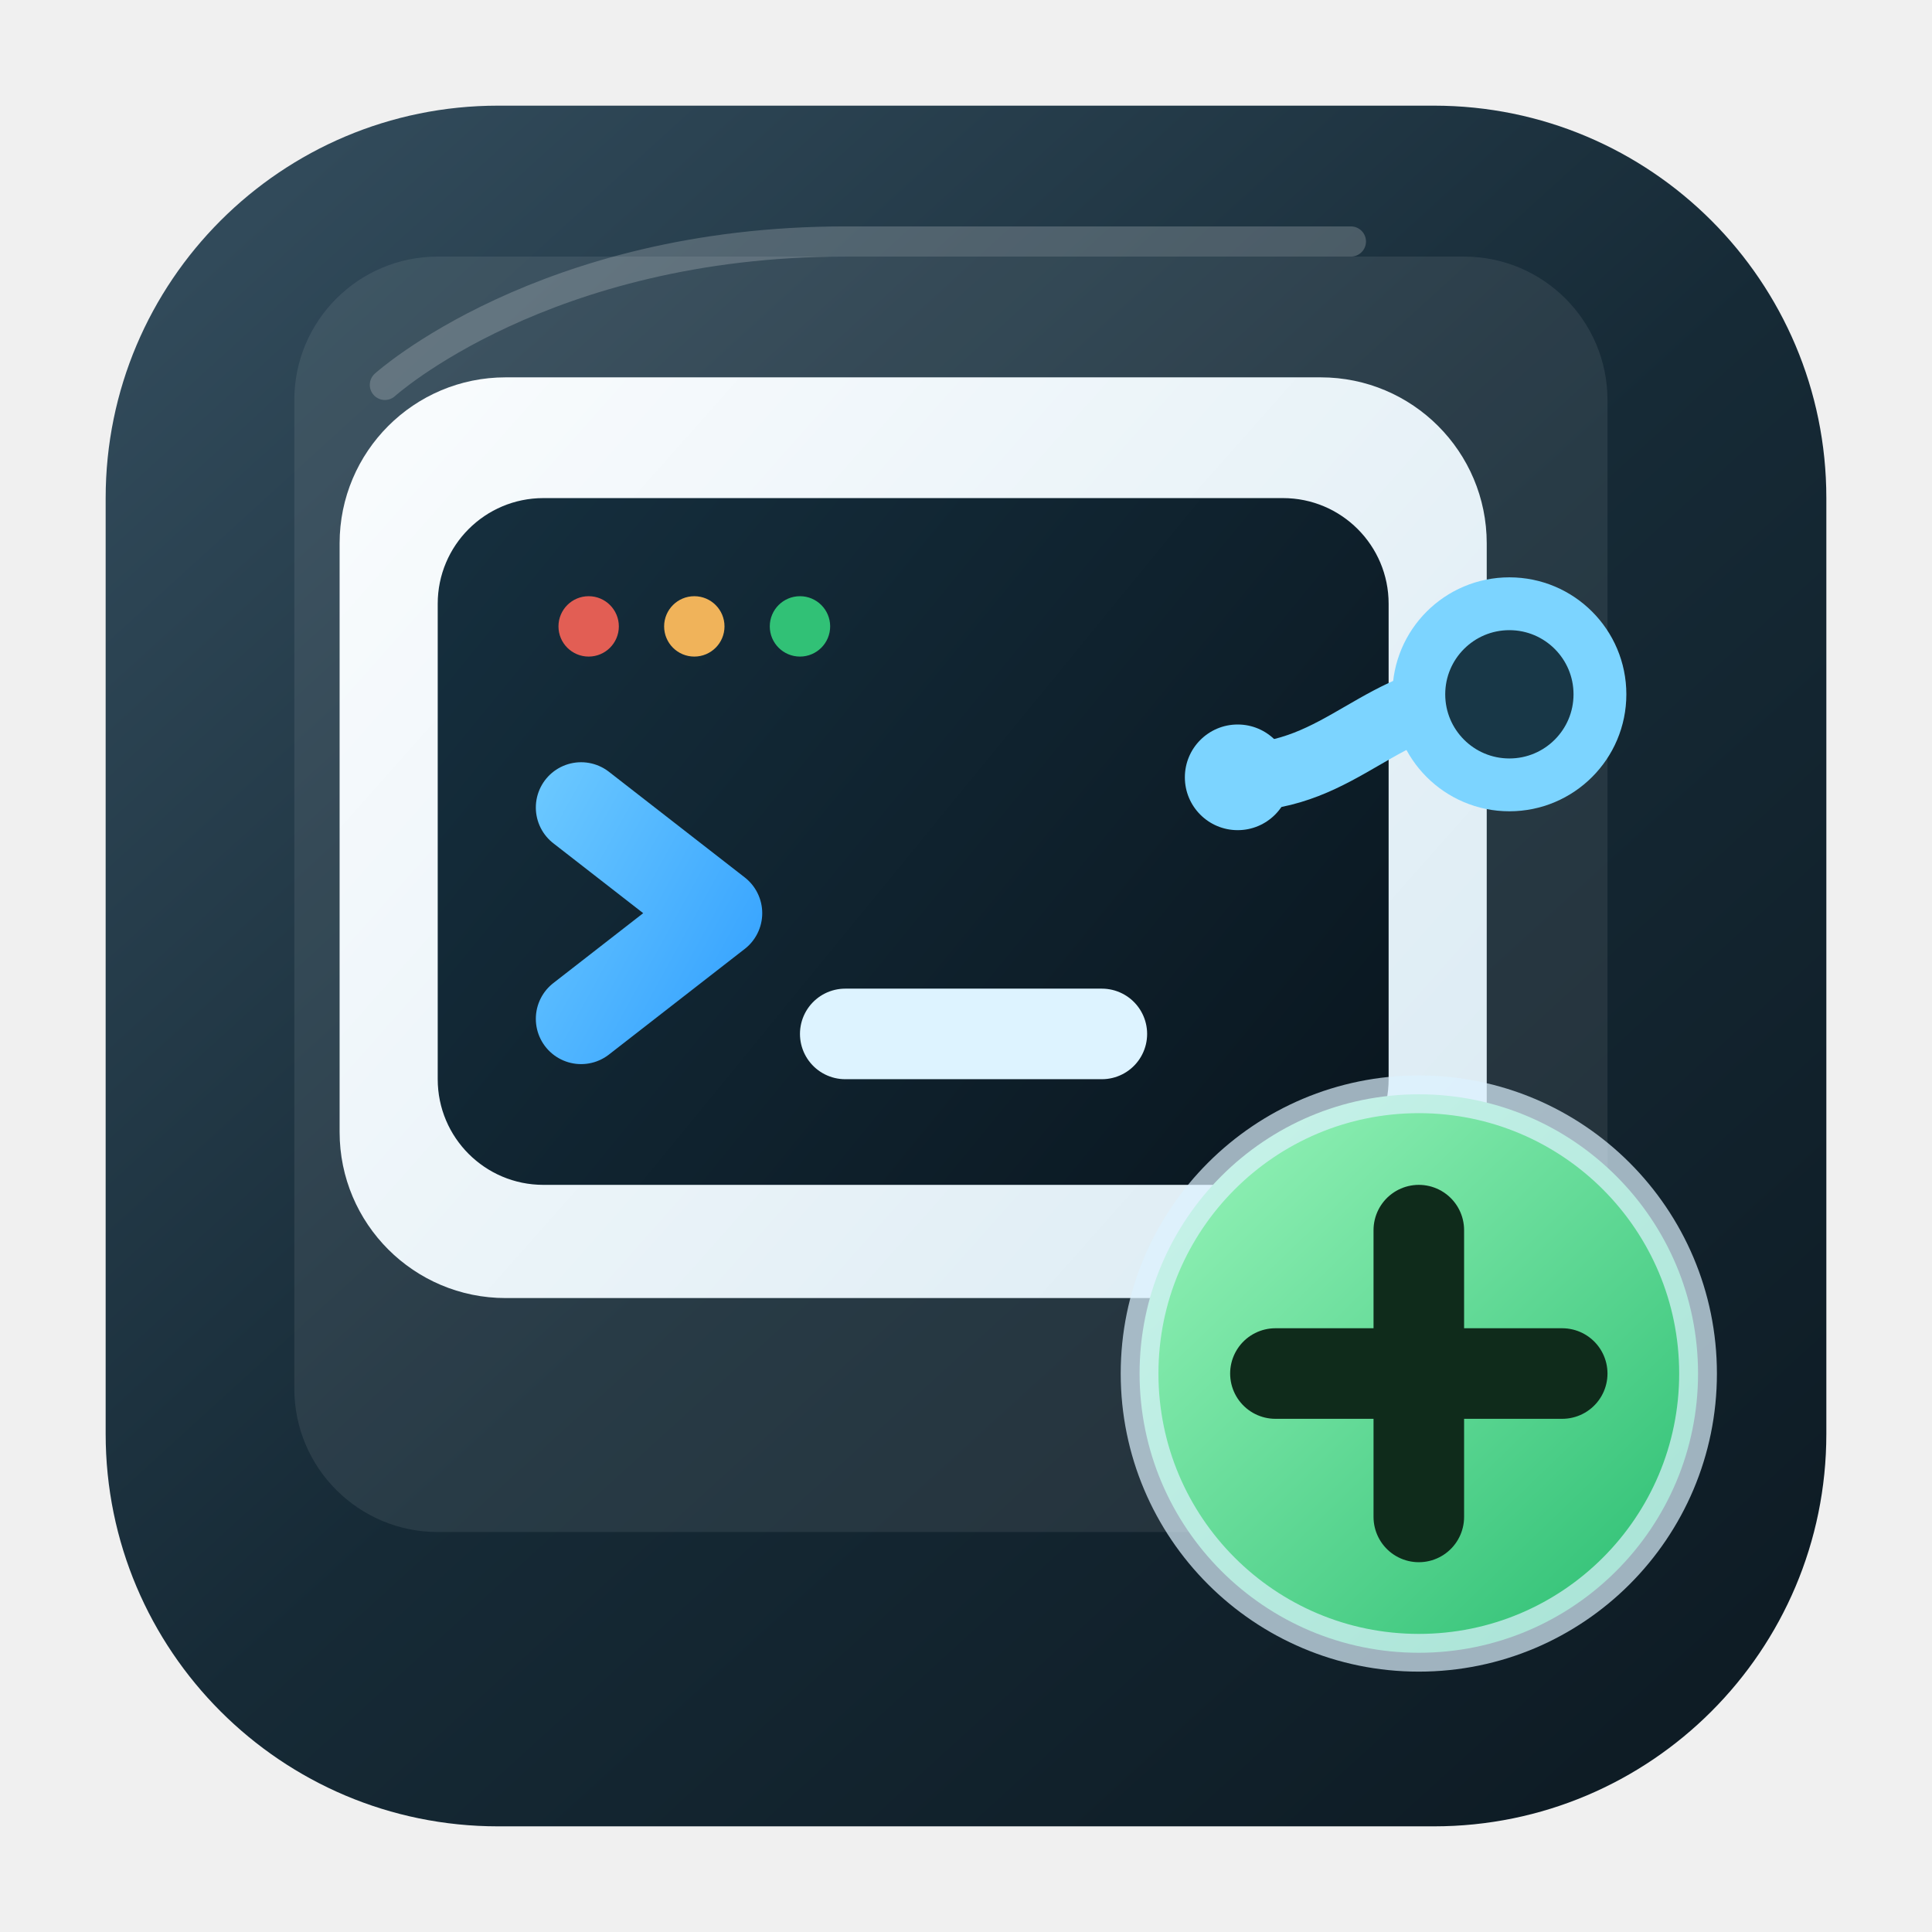
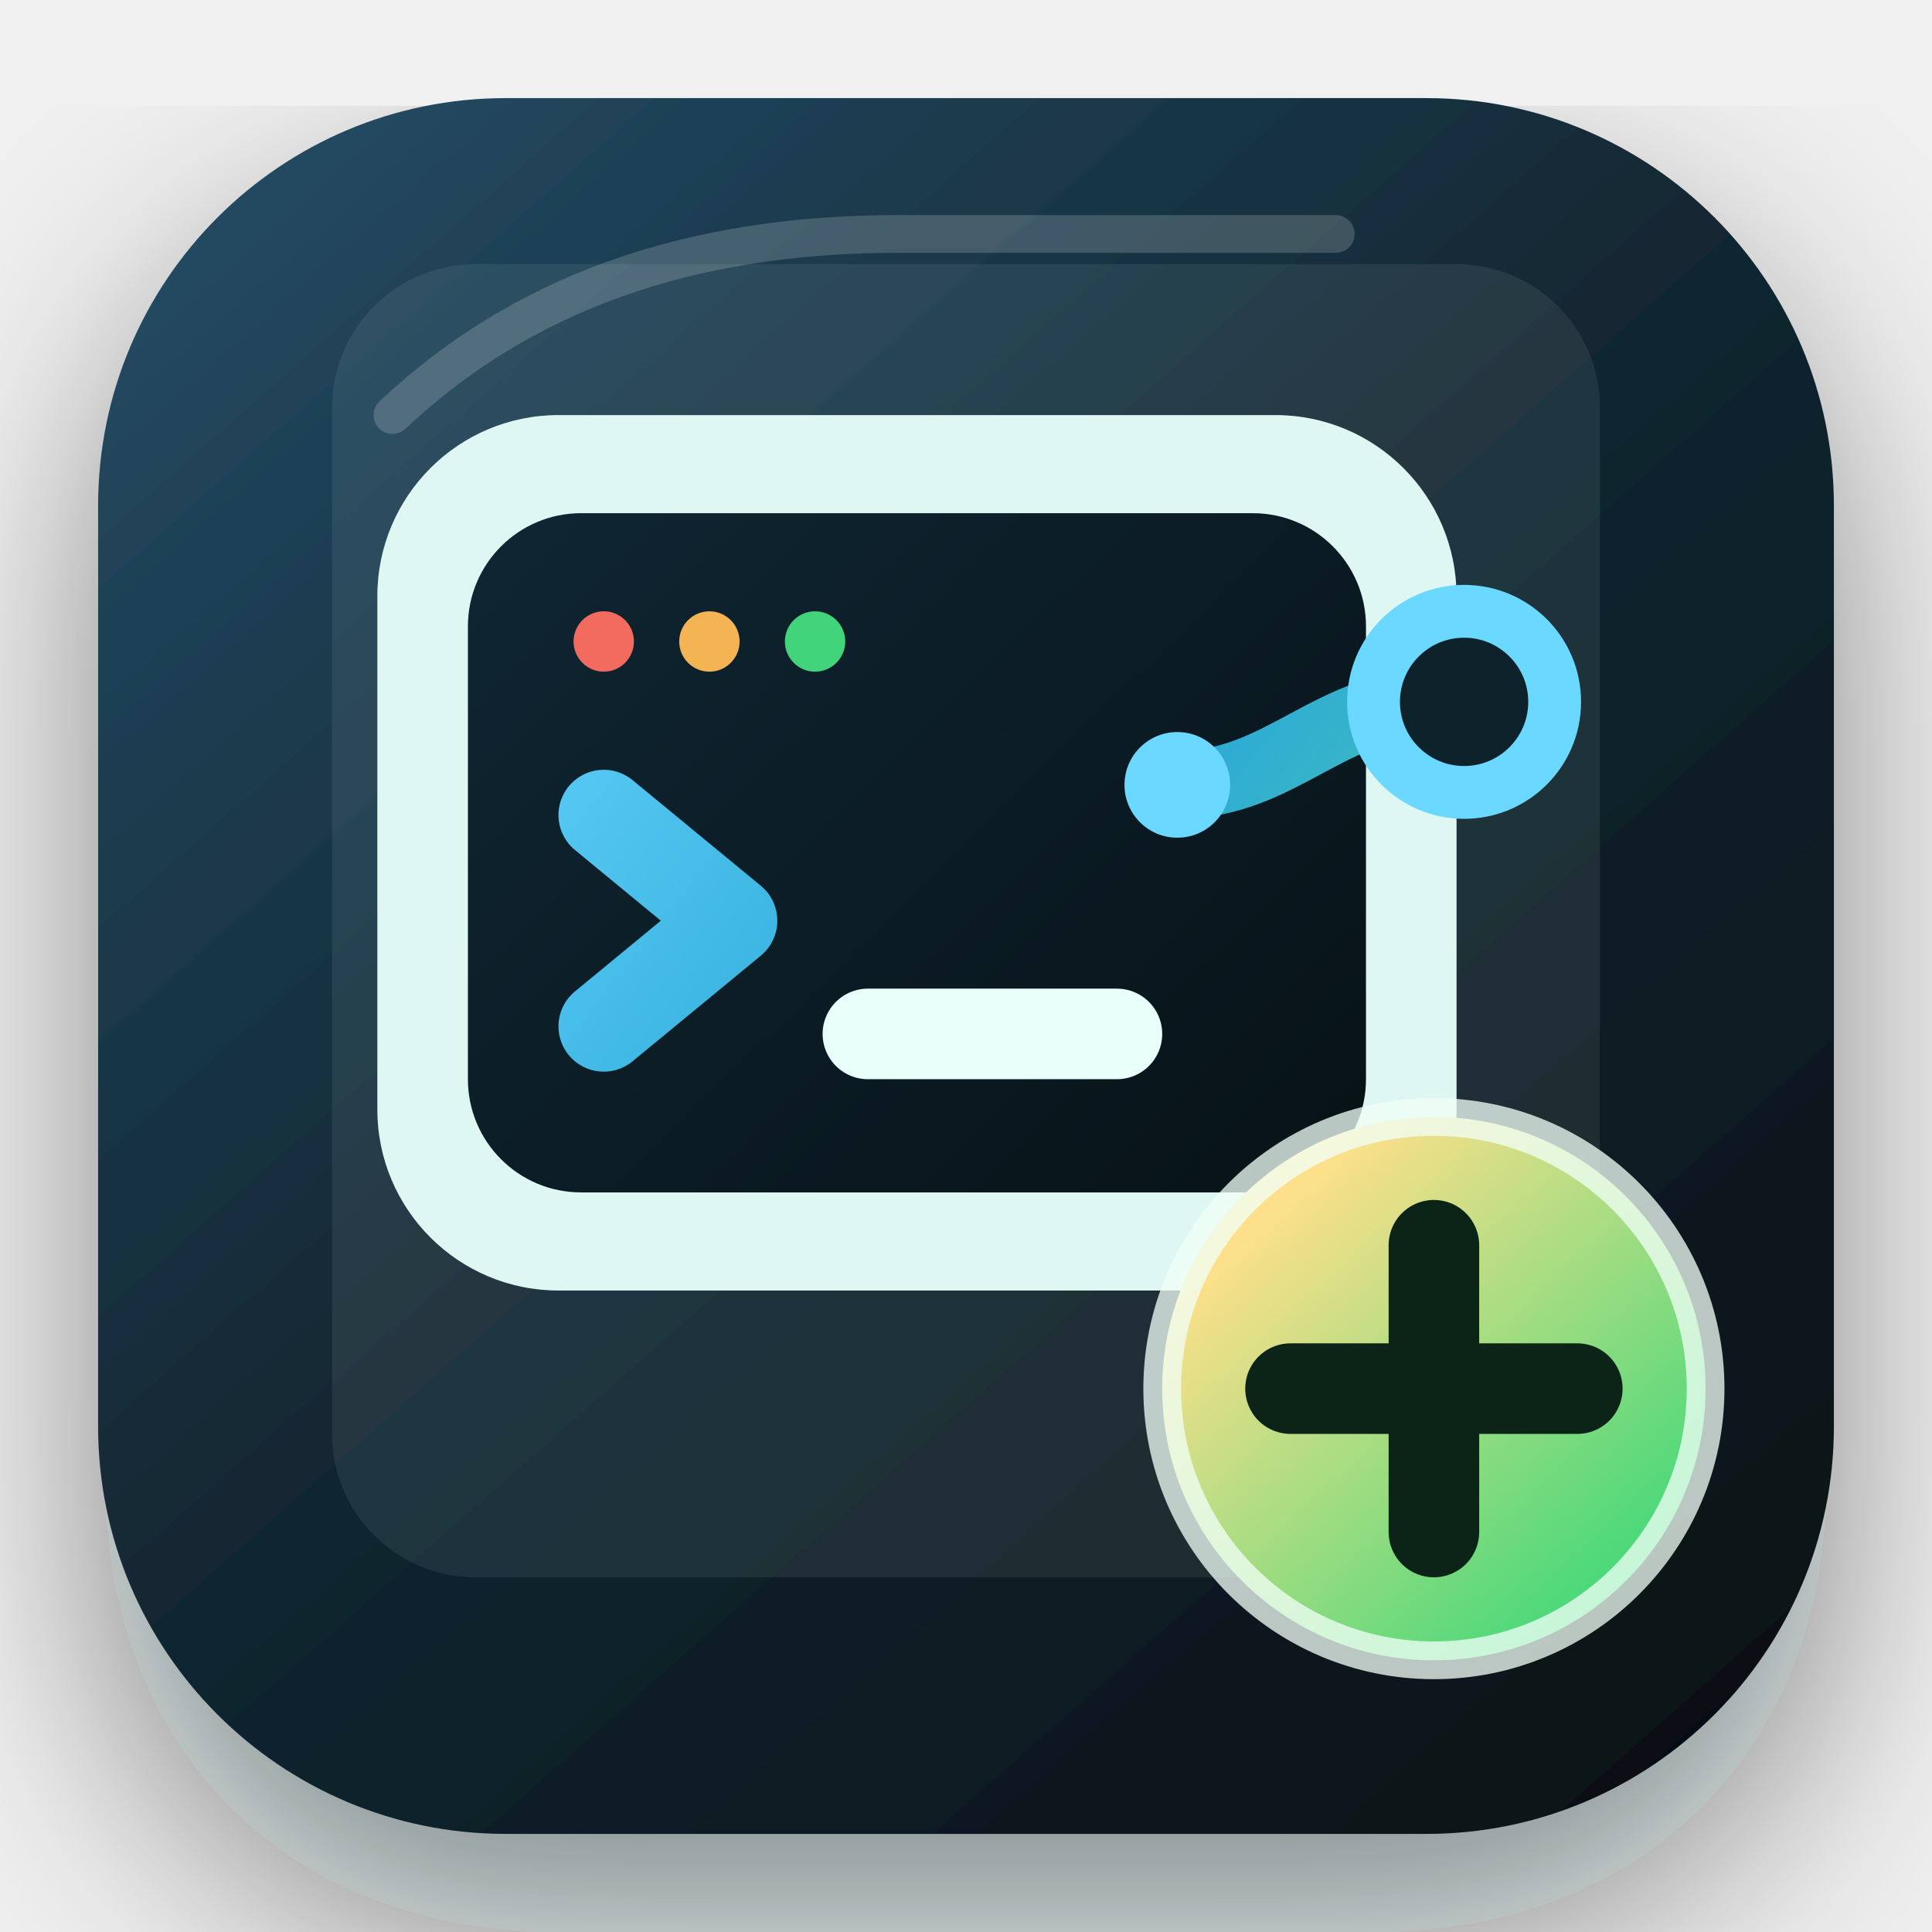
<svg xmlns="http://www.w3.org/2000/svg" width="256" height="256" viewBox="0 0 256 256" fill="none" role="img" aria-labelledby="title desc">
  <defs>
-     <linearGradient id="shell" x1="34" y1="28" x2="218" y2="230" gradientUnits="userSpaceOnUse">
-       <stop stop-color="#314A5A" />
-       <stop offset=".52" stop-color="#162A36" />
-       <stop offset="1" stop-color="#0E1C25" />
+     <linearGradient id="shell" x1="30" y1="18" x2="224" y2="238" gradientUnits="userSpaceOnUse">
+       <stop stop-color="#244B64" />
+       <stop offset=".46" stop-color="#122833" />
+       <stop offset="1" stop-color="#061014" />
    </linearGradient>
-     <linearGradient id="screen" x1="54" y1="58" x2="178" y2="168" gradientUnits="userSpaceOnUse">
-       <stop stop-color="#F8FBFD" />
-       <stop offset="1" stop-color="#DDECF4" />
+     <linearGradient id="panel" x1="52" y1="58" x2="170" y2="178" gradientUnits="userSpaceOnUse">
+       <stop stop-color="#102836" />
+       <stop offset="1" stop-color="#071115" />
    </linearGradient>
-     <linearGradient id="panel" x1="60" y1="75" x2="170" y2="165" gradientUnits="userSpaceOnUse">
-       <stop stop-color="#152E3D" />
-       <stop offset="1" stop-color="#0A1720" />
+     <linearGradient id="rail" x1="59" y1="75" x2="205" y2="187" gradientUnits="userSpaceOnUse">
+       <stop stop-color="#69D6FF" />
+       <stop offset=".5" stop-color="#2BA9D7" />
+       <stop offset="1" stop-color="#68E08F" />
    </linearGradient>
-     <linearGradient id="accentBlue" x1="62" y1="95" x2="135" y2="135" gradientUnits="userSpaceOnUse">
-       <stop stop-color="#7CD4FF" />
-       <stop offset="1" stop-color="#0A84FF" />
+     <linearGradient id="plus" x1="171" y1="157" x2="221" y2="211" gradientUnits="userSpaceOnUse">
+       <stop stop-color="#FFE08A" />
+       <stop offset="1" stop-color="#37D878" />
    </linearGradient>
-     <linearGradient id="accentGreen" x1="166" y1="147" x2="224" y2="207" gradientUnits="userSpaceOnUse">
-       <stop stop-color="#8FF0B4" />
-       <stop offset="1" stop-color="#31C176" />
-     </linearGradient>
+     <filter id="softShadow" x="-20%" y="-20%" width="140%" height="140%">
+       <feDropShadow dx="0" dy="14" stdDeviation="16" flood-color="#031217" flood-opacity=".45" />
+     </filter>
  </defs>
-   <rect x="14" y="14" width="228" height="228" rx="52" fill="url(#shell)" />
-   <path d="M39 53C39 42.51 47.51 34 58 34H194C204.49 34 213 42.51 213 53V184C213 194.49 204.49 203 194 203H58C47.51 203 39 194.49 39 184V53Z" fill="white" fill-opacity=".08" />
-   <rect x="45" y="50" width="152" height="122" rx="22" fill="url(#screen)" />
-   <rect x="58" y="66" width="126" height="91" rx="14" fill="url(#panel)" />
-   <circle cx="78" cy="83" r="4" fill="#E25E54" />
-   <circle cx="92" cy="83" r="4" fill="#F0B35A" />
-   <circle cx="106" cy="83" r="4" fill="#31C176" />
-   <path d="M77 107L95 121L77 135" stroke="url(#accentBlue)" stroke-width="12" stroke-linecap="round" stroke-linejoin="round" />
-   <path d="M112 137H146" stroke="#DDF3FF" stroke-width="12" stroke-linecap="round" />
-   <path d="M164 103C178 103 183 92 197 92" stroke="#7CD4FF" stroke-width="9" stroke-linecap="round" />
-   <circle cx="200" cy="92" r="12" fill="#183747" stroke="#7CD4FF" stroke-width="7" />
-   <circle cx="164" cy="103" r="7" fill="#7CD4FF" />
-   <circle cx="188" cy="182" r="37" fill="url(#accentGreen)" stroke="#DDF3FF" stroke-opacity=".7" stroke-width="5" />
-   <path d="M188 163V201M169 182H207" stroke="#0F2B1B" stroke-width="12" stroke-linecap="round" />
-   <path d="M51 51C51 51 72 32 112 32H179" stroke="white" stroke-opacity=".2" stroke-width="4" stroke-linecap="round" />
+   <rect x="13" y="13" width="230" height="230" rx="54" fill="url(#shell)" filter="url(#softShadow)" />
+   <path d="M44 54C44 43.51 52.51 35 63 35H193C203.49 35 212 43.51 212 54V190C212 200.49 203.49 209 193 209H63C52.51 209 44 200.49 44 190V54Z" fill="#EAF7F6" fill-opacity=".08" />
+   <rect x="50" y="55" width="143" height="116" rx="24" fill="#DFF7F3" />
+   <rect x="62" y="68" width="119" height="90" rx="15" fill="url(#panel)" />
+   <circle cx="80" cy="85" r="4" fill="#F36B5F" />
+   <circle cx="94" cy="85" r="4" fill="#F5B454" />
+   <circle cx="108" cy="85" r="4" fill="#42D47B" />
+   <path d="M80 108L97 122L80 136" stroke="url(#rail)" stroke-width="12" stroke-linecap="round" stroke-linejoin="round" />
+   <path d="M115 137H148" stroke="#E9FFFA" stroke-width="12" stroke-linecap="round" />
+   <path d="M156 104C170 104 176 93 191 93" stroke="url(#rail)" stroke-width="9" stroke-linecap="round" />
+   <circle cx="194" cy="93" r="12" fill="#0D222B" stroke="#6AD8FF" stroke-width="7" />
+   <circle cx="156" cy="104" r="7" fill="#6AD8FF" />
+   <circle cx="190" cy="184" r="36" fill="url(#plus)" stroke="#F1FFF7" stroke-opacity=".76" stroke-width="5" />
+   <path d="M190 165V203M171 184H209" stroke="#0C2417" stroke-width="12" stroke-linecap="round" />
+   <path d="M52 55C69 39 91 31 119 31H177" stroke="white" stroke-opacity=".18" stroke-width="5" stroke-linecap="round" />
</svg>
